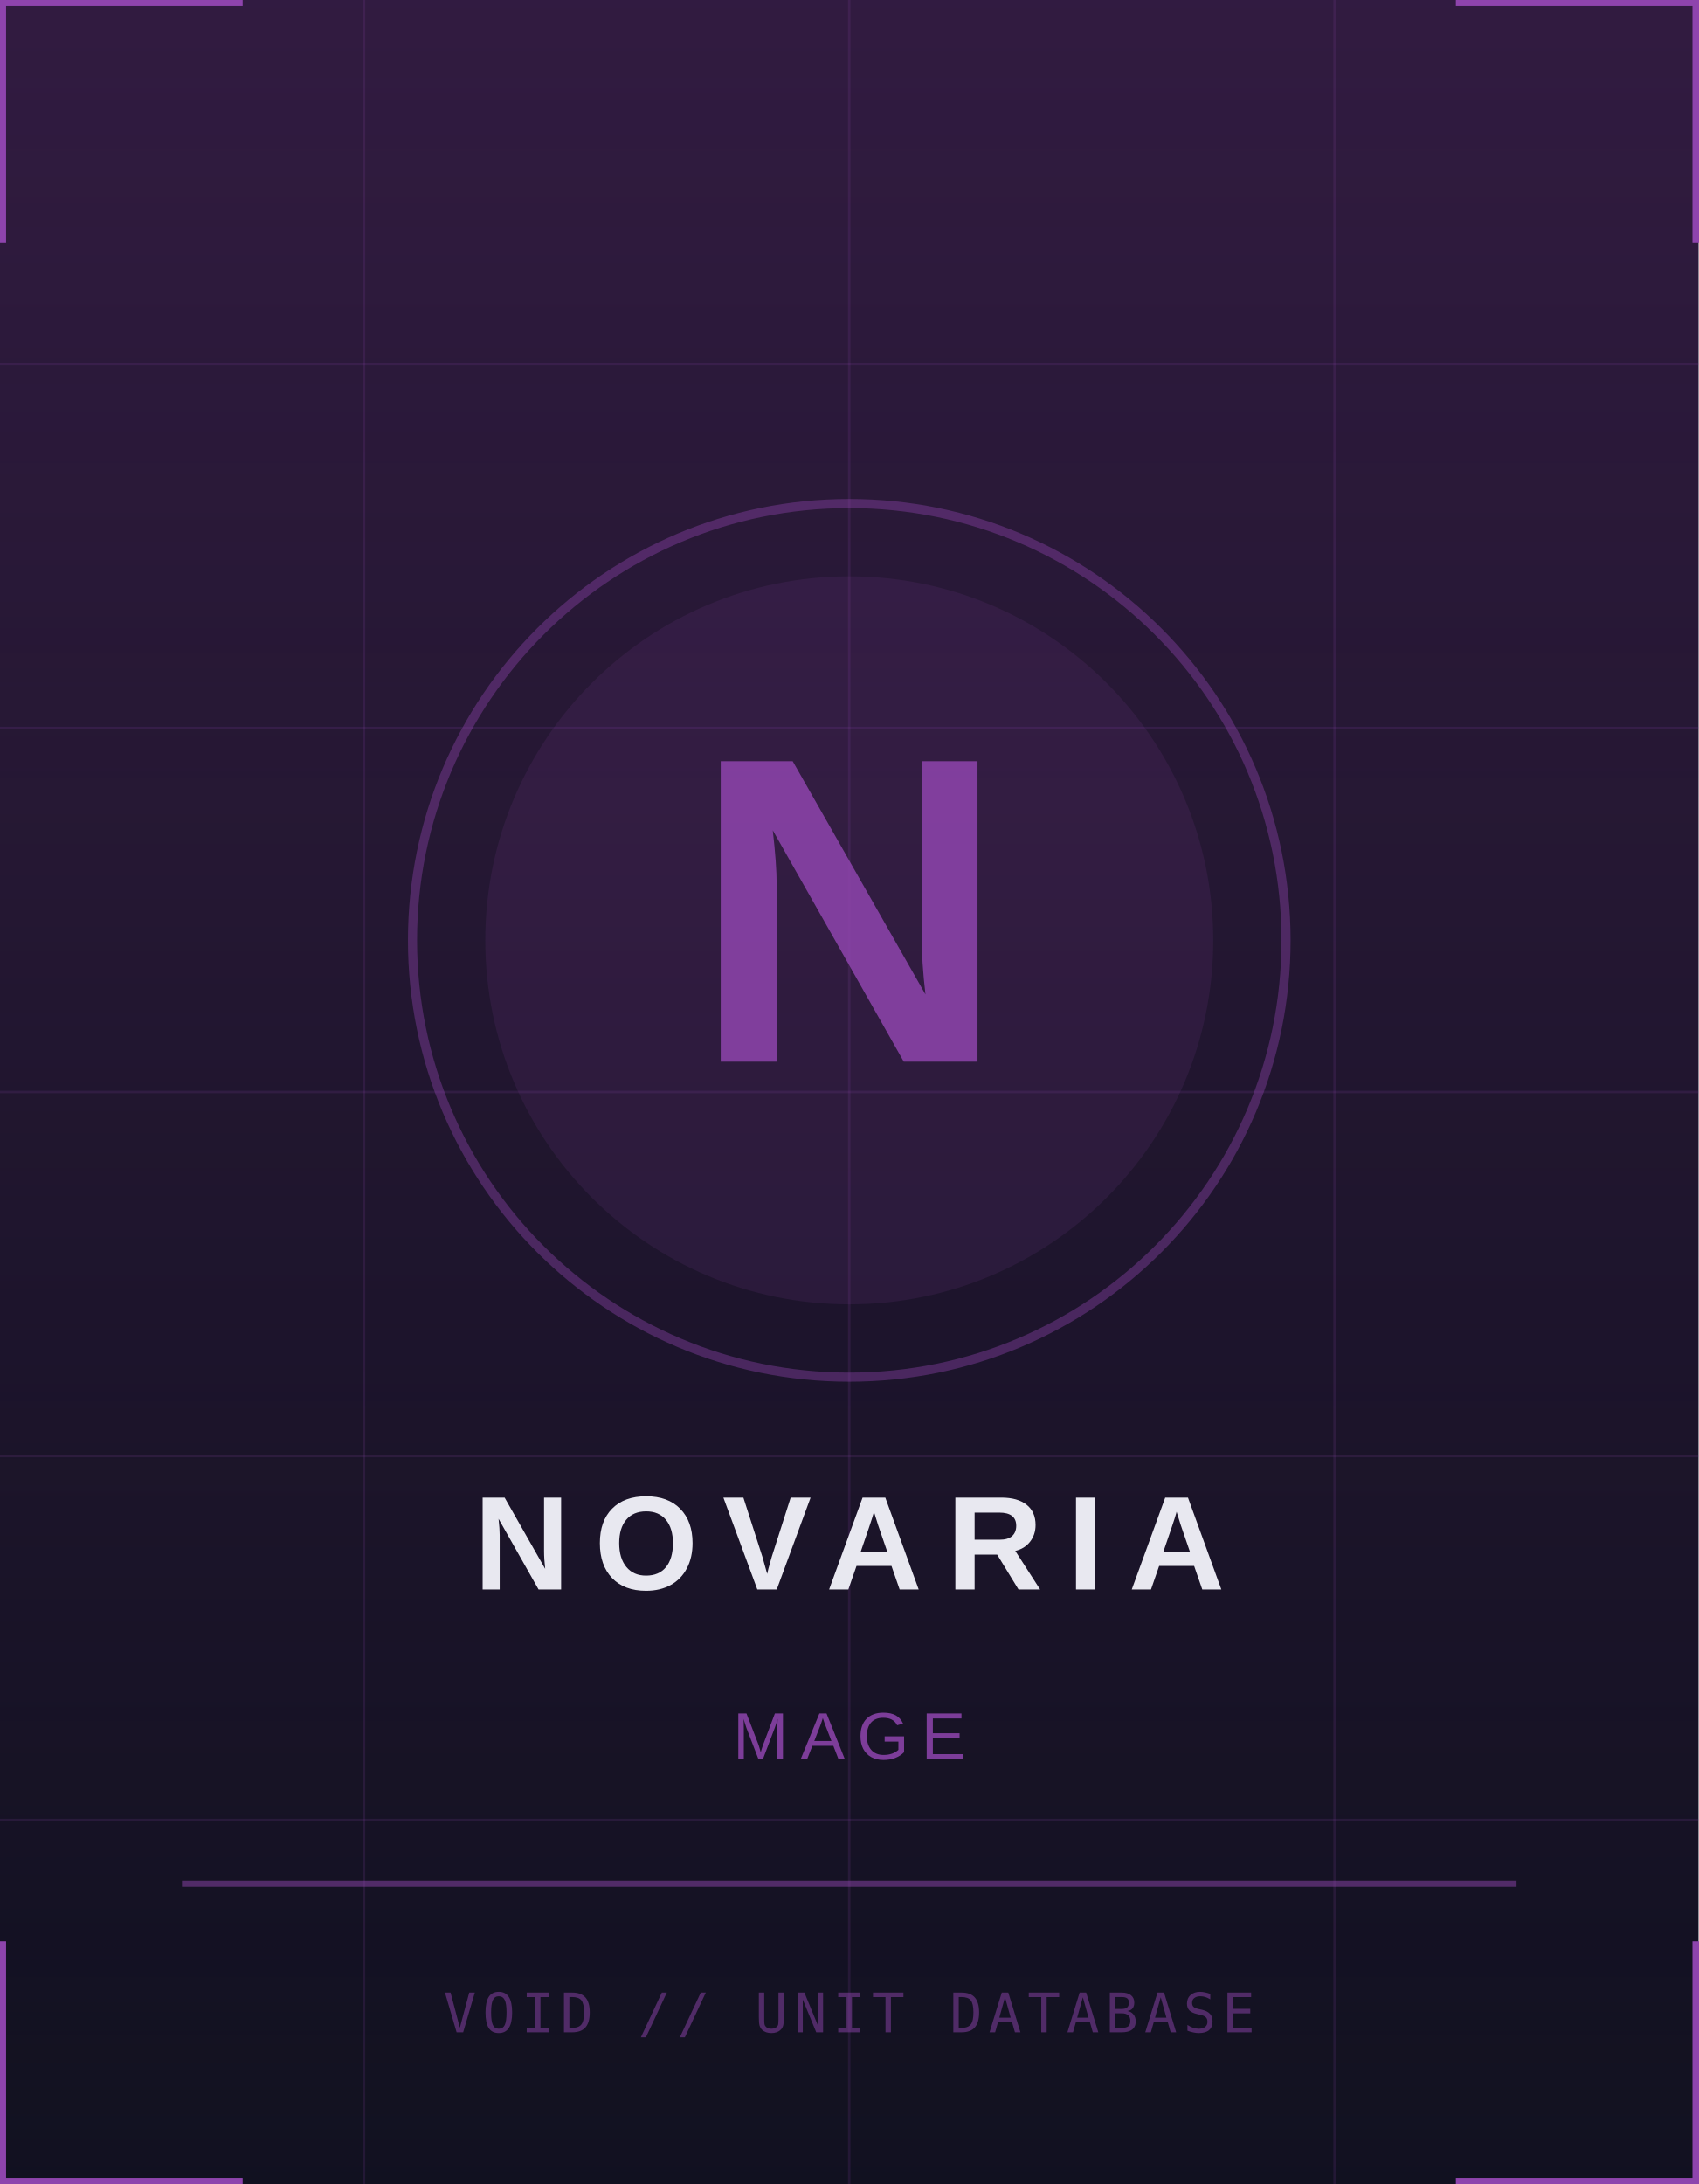
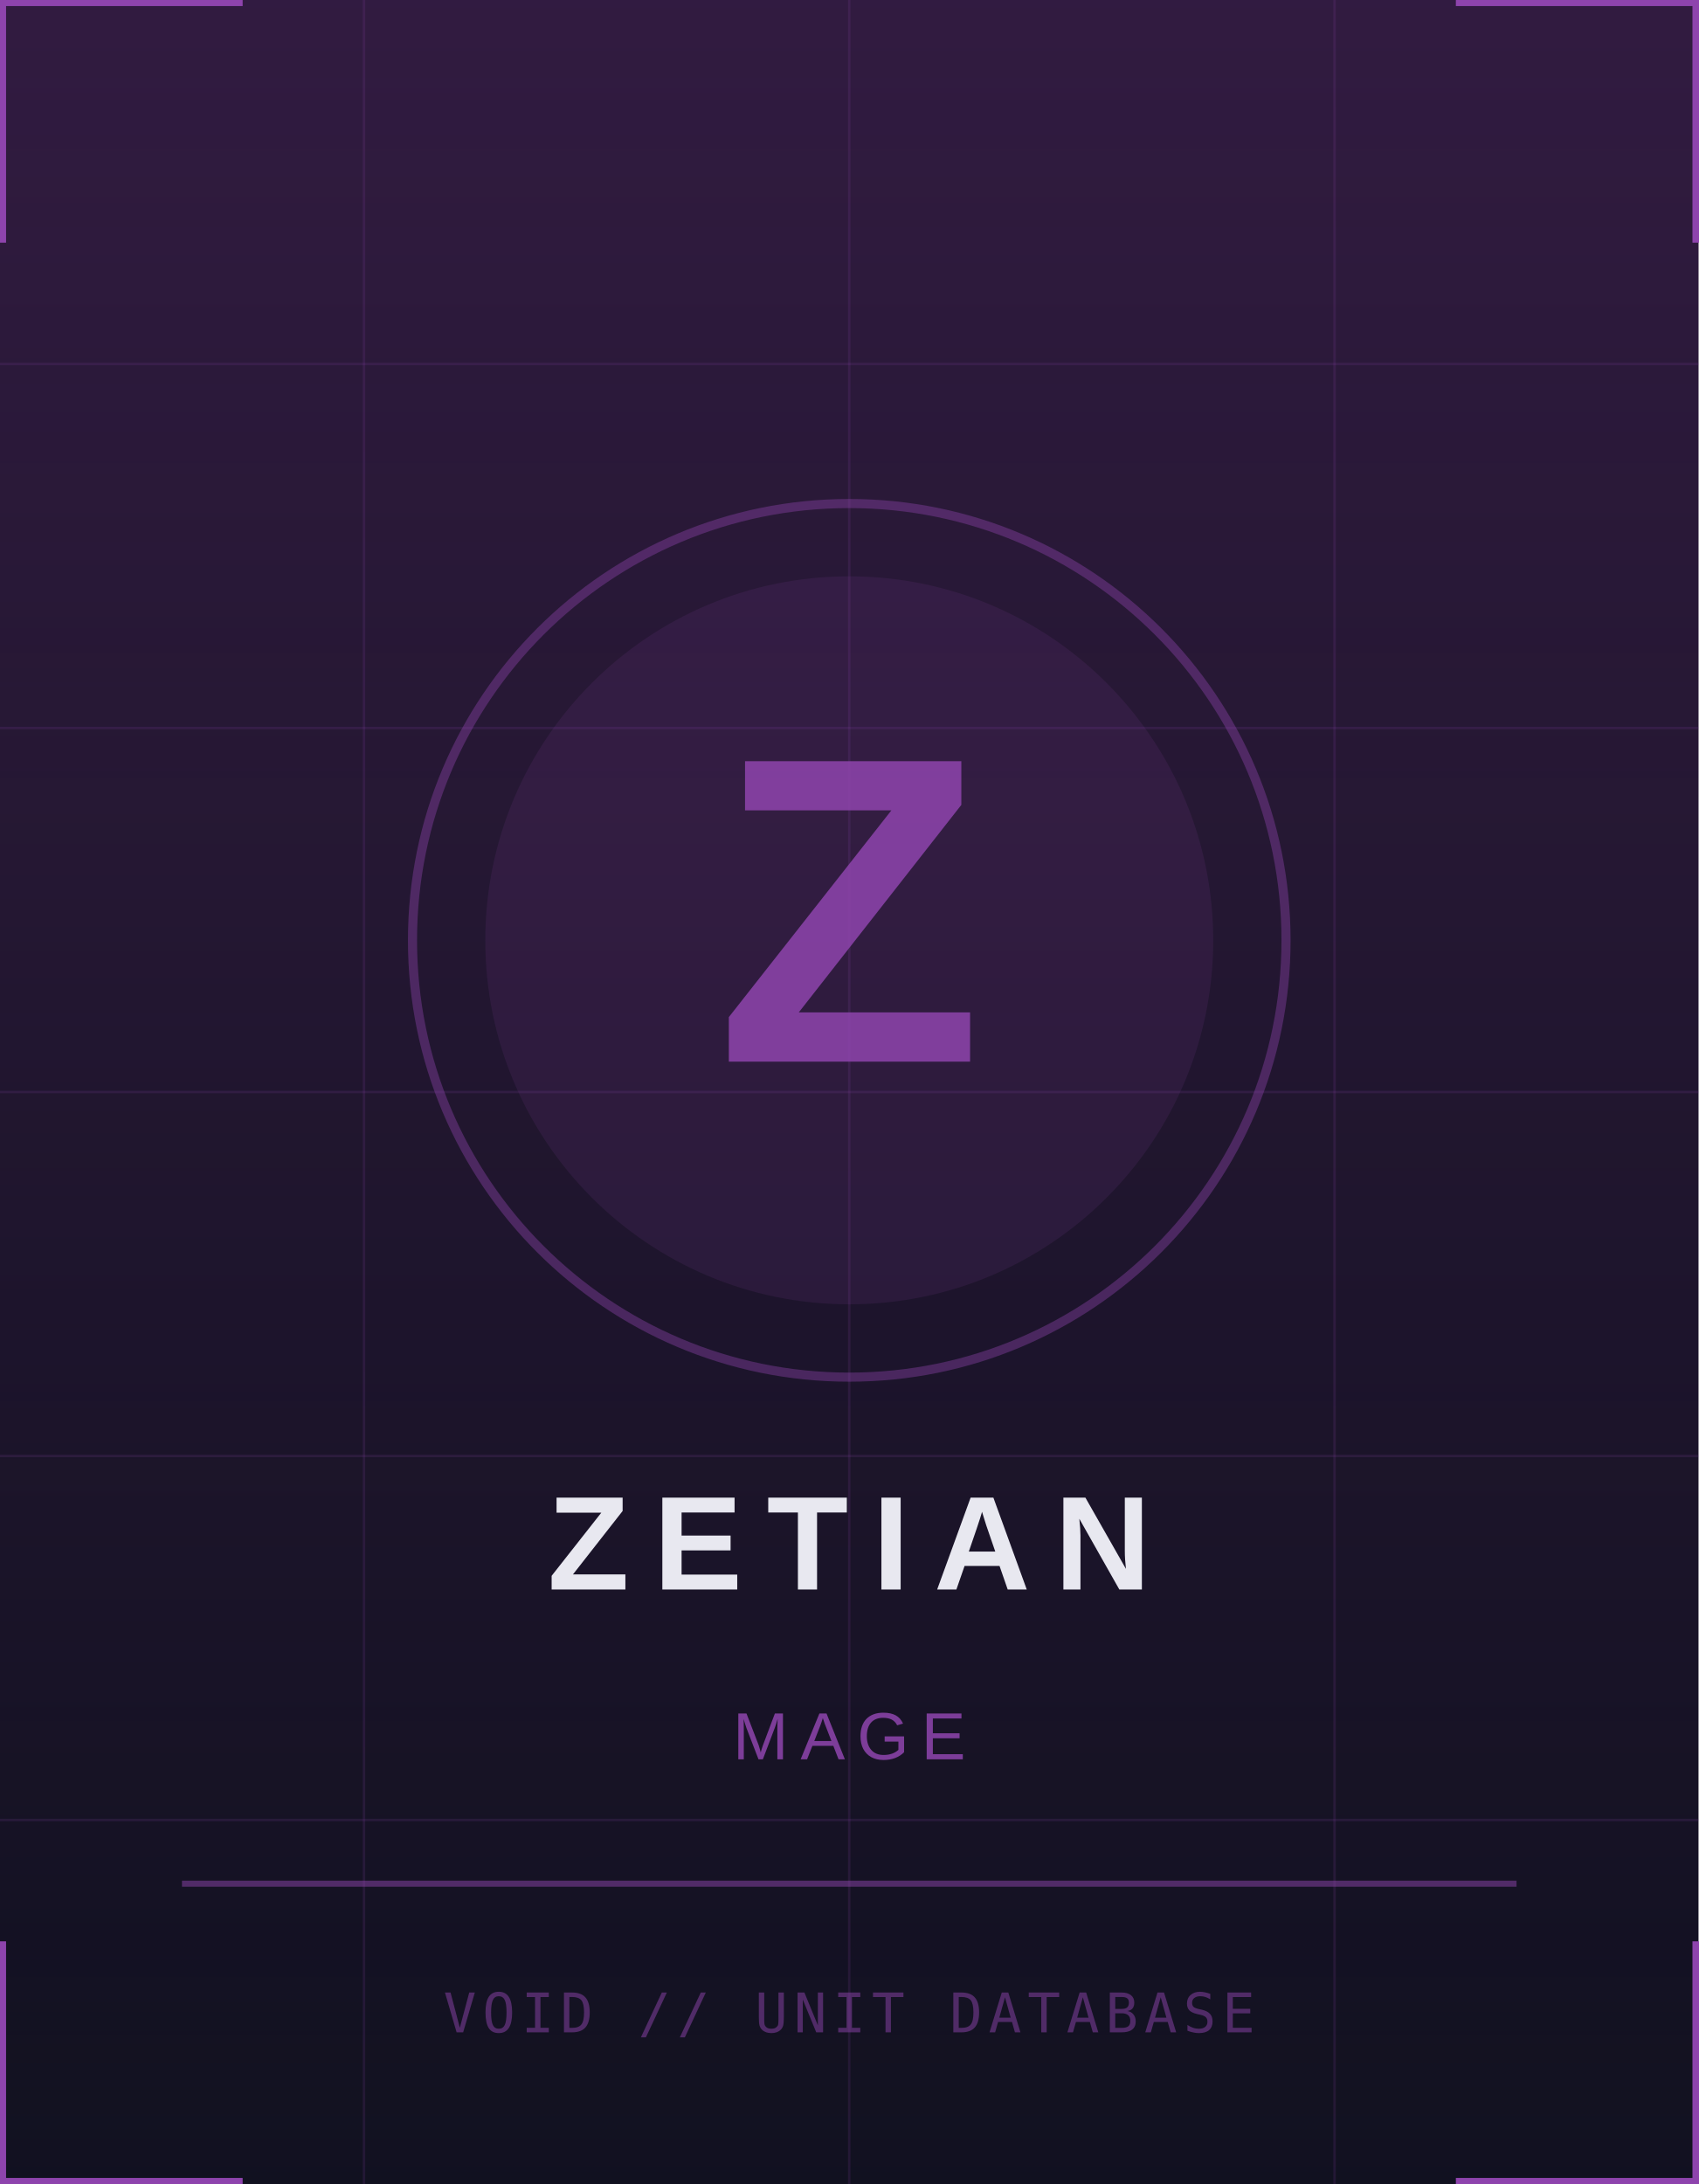
<svg xmlns="http://www.w3.org/2000/svg" width="280" height="360" viewBox="0 0 280 360">
  <defs>
    <linearGradient id="bg" x1="0" y1="0" x2="0" y2="1">
      <stop offset="0%" stop-color="#0a0a12" />
      <stop offset="100%" stop-color="#111120" />
    </linearGradient>
    <linearGradient id="glow" x1="0" y1="0" x2="0" y2="1">
      <stop offset="0%" stop-color="#8e44ad" stop-opacity="0.3" />
      <stop offset="100%" stop-color="#8e44ad" stop-opacity="0" />
    </linearGradient>
  </defs>
  <rect width="280" height="360" fill="url(#bg)" />
  <line x1="0" y1="60" x2="280" y2="60" stroke="#8e44ad" stroke-width="0.4" stroke-opacity="0.15" />
  <line x1="0" y1="120" x2="280" y2="120" stroke="#8e44ad" stroke-width="0.4" stroke-opacity="0.15" />
  <line x1="0" y1="180" x2="280" y2="180" stroke="#8e44ad" stroke-width="0.4" stroke-opacity="0.15" />
  <line x1="0" y1="240" x2="280" y2="240" stroke="#8e44ad" stroke-width="0.4" stroke-opacity="0.15" />
  <line x1="0" y1="300" x2="280" y2="300" stroke="#8e44ad" stroke-width="0.4" stroke-opacity="0.15" />
  <line x1="60" y1="0" x2="60" y2="360" stroke="#8e44ad" stroke-width="0.4" stroke-opacity="0.15" />
  <line x1="140" y1="0" x2="140" y2="360" stroke="#8e44ad" stroke-width="0.4" stroke-opacity="0.15" />
  <line x1="220" y1="0" x2="220" y2="360" stroke="#8e44ad" stroke-width="0.4" stroke-opacity="0.15" />
  <rect width="280" height="360" fill="url(#glow)" />
  <line x1="0" y1="0" x2="40" y2="0" stroke="#8e44ad" stroke-width="2" />
  <line x1="0" y1="0" x2="0" y2="40" stroke="#8e44ad" stroke-width="2" />
  <line x1="280" y1="0" x2="240" y2="0" stroke="#8e44ad" stroke-width="2" />
  <line x1="280" y1="0" x2="280" y2="40" stroke="#8e44ad" stroke-width="2" />
  <line x1="0" y1="360" x2="40" y2="360" stroke="#8e44ad" stroke-width="2" />
  <line x1="0" y1="360" x2="0" y2="320" stroke="#8e44ad" stroke-width="2" />
  <line x1="280" y1="360" x2="240" y2="360" stroke="#8e44ad" stroke-width="2" />
  <line x1="280" y1="360" x2="280" y2="320" stroke="#8e44ad" stroke-width="2" />
  <circle cx="140" cy="155" r="72" fill="none" stroke="#8e44ad" stroke-width="1.5" stroke-opacity="0.4" />
  <circle cx="140" cy="155" r="60" fill="#8e44ad" fill-opacity="0.12" />
-   <text x="140" y="175" font-family="'Arial Black', Arial, sans-serif" font-size="72" font-weight="900" fill="#8e44ad" text-anchor="middle" fill-opacity="0.85">N</text>
-   <text x="140" y="262" font-family="'Arial Black', Arial, sans-serif" font-size="22" font-weight="900" fill="#e8e8f0" text-anchor="middle" letter-spacing="4">NOVARIA</text>
+   <text x="140" y="175" font-family="'Arial Black', Arial, sans-serif" font-size="72" font-weight="900" fill="#8e44ad" text-anchor="middle" fill-opacity="0.85">Z</text>
+   <text x="140" y="262" font-family="'Arial Black', Arial, sans-serif" font-size="22" font-weight="900" fill="#e8e8f0" text-anchor="middle" letter-spacing="4">ZETIAN</text>
  <text x="140" y="290" font-family="Arial, sans-serif" font-size="11" fill="#8e44ad" text-anchor="middle" letter-spacing="2" fill-opacity="0.85">MAGE</text>
  <rect x="30" y="310" width="220" height="1" fill="#8e44ad" fill-opacity="0.5" />
  <text x="140" y="335" font-family="monospace" font-size="9" fill="#8e44ad" text-anchor="middle" fill-opacity="0.5" letter-spacing="1">VOID // UNIT DATABASE</text>
</svg>
